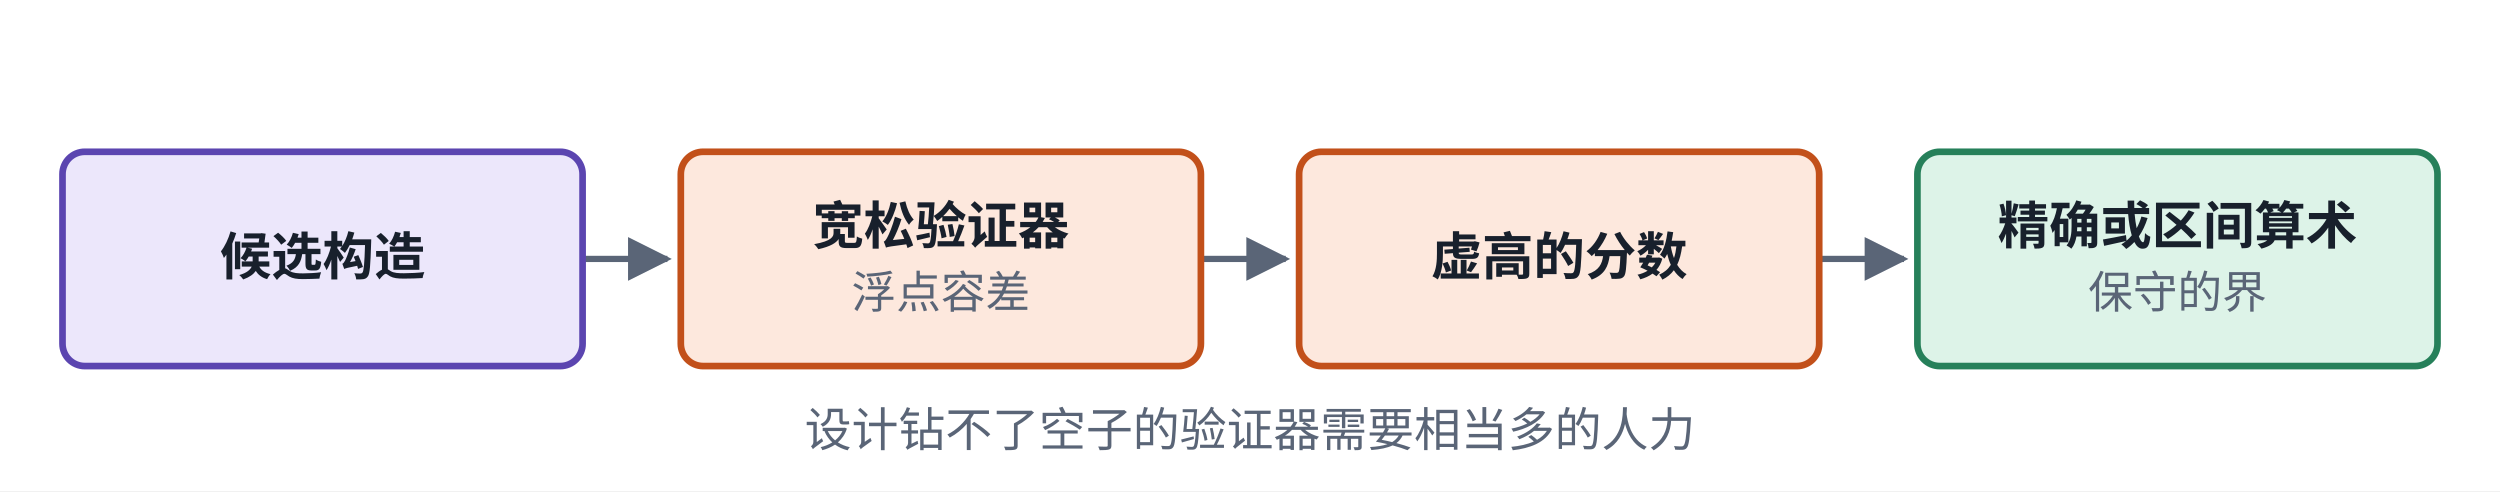
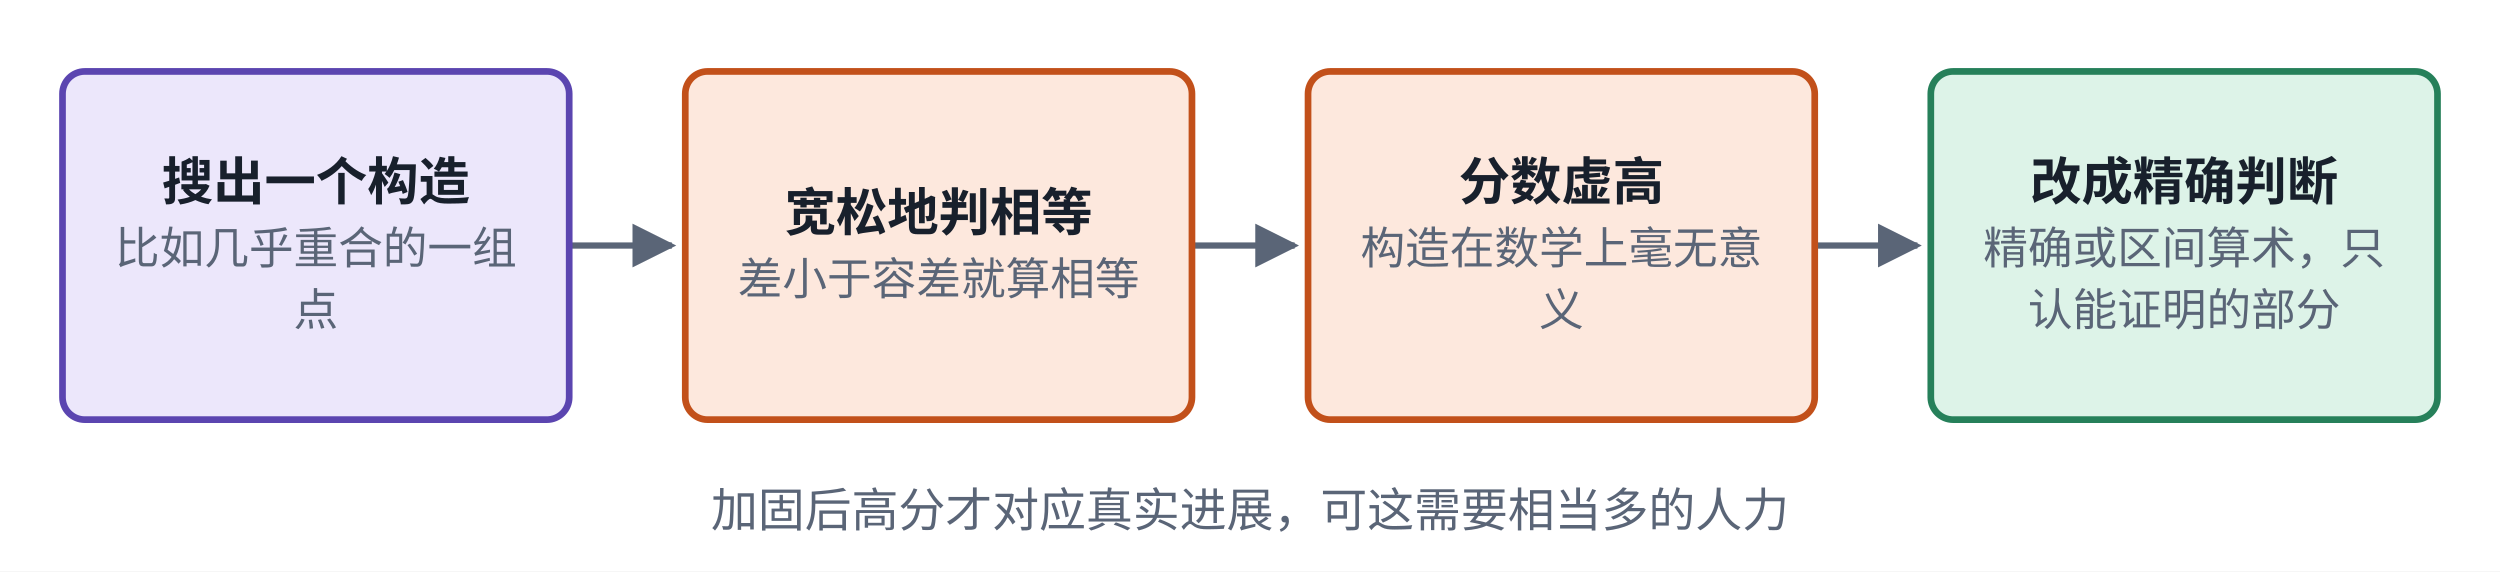
- <svg xmlns="http://www.w3.org/2000/svg" viewBox="0 0 560 110" width="560" height="110" role="img" aria-label="验证器加固">
+ <svg xmlns="http://www.w3.org/2000/svg" viewBox="0 0 560 128" width="560" height="128" role="img" aria-label="验证器加固">
  <defs>
    <marker id="ah-cardb3" viewBox="0 0 10 10" refX="9" refY="5" markerWidth="7" markerHeight="7" orient="auto-start-reverse">
      <path d="M0,0 L10,5 L0,10 z" fill="#5A6577" />
    </marker>
  </defs>
-   <rect x="0" y="0" width="560" height="110" fill="#ffffff" />
-   <path d="M130.5,58 L149.5,58" fill="none" stroke="#5A6577" stroke-width="1.4" marker-end="url(#ah-cardb3)" />
-   <path d="M269,58 L288,58" fill="none" stroke="#5A6577" stroke-width="1.4" marker-end="url(#ah-cardb3)" />
-   <path d="M407.5,58 L426.5,58" fill="none" stroke="#5A6577" stroke-width="1.4" marker-end="url(#ah-cardb3)" />
-   <rect x="14" y="34" width="116.5" height="48" rx="5" fill="#ECE7FB" stroke="#5B45B0" stroke-width="1.5" />
-   <rect x="152.5" y="34" width="116.5" height="48" rx="5" fill="#FDE8DD" stroke="#C2501A" stroke-width="1.5" />
-   <rect x="291" y="34" width="116.5" height="48" rx="5" fill="#FDE8DD" stroke="#C2501A" stroke-width="1.5" />
-   <rect x="429.5" y="34" width="116.5" height="48" rx="5" fill="#DDF3E8" stroke="#26805A" stroke-width="1.5" />
-   <text x="72.25" y="61.565" text-anchor="middle" font-size="11.5" font-weight="600" fill="#18202C" font-family="PingFang SC, Noto Sans CJK SC, Microsoft YaHei, sans-serif">候选构造</text>
-   <text x="210.75" y="54.665" text-anchor="middle" font-size="11.5" font-weight="600" fill="#18202C" font-family="PingFang SC, Noto Sans CJK SC, Microsoft YaHei, sans-serif">宽松验证器</text>
-   <text x="210.75" y="69.035" text-anchor="middle" font-size="10" font-weight="400" fill="#5A6577" font-family="PingFang SC, Noto Sans CJK SC, Microsoft YaHei, sans-serif">浮点容差</text>
-   <text x="349.25" y="61.565" text-anchor="middle" font-size="11.5" font-weight="600" fill="#18202C" font-family="PingFang SC, Noto Sans CJK SC, Microsoft YaHei, sans-serif">虚高的分数</text>
-   <text x="487.75" y="54.665" text-anchor="middle" font-size="11.5" font-weight="600" fill="#18202C" font-family="PingFang SC, Noto Sans CJK SC, Microsoft YaHei, sans-serif">精确或区间算术</text>
-   <text x="487.75" y="69.035" text-anchor="middle" font-size="10" font-weight="400" fill="#5A6577" font-family="PingFang SC, Noto Sans CJK SC, Microsoft YaHei, sans-serif">保守的界</text>
-   <text x="280" y="100" text-anchor="middle" font-size="10.5" font-weight="500" fill="#5A6577" font-family="PingFang SC, Noto Sans CJK SC, Microsoft YaHei, sans-serif">设计钻不了空子的验证器需要相当多的人力</text>
+   <rect x="0" y="0" width="560" height="128" fill="#ffffff" />
+   <path d="M127.5,55 L150.5,55" fill="none" stroke="#5A6577" stroke-width="1.4" marker-end="url(#ah-cardb3)" />
+   <path d="M267,55 L290,55" fill="none" stroke="#5A6577" stroke-width="1.4" marker-end="url(#ah-cardb3)" />
+   <path d="M406.5,55 L429.5,55" fill="none" stroke="#5A6577" stroke-width="1.4" marker-end="url(#ah-cardb3)" />
+   <rect x="14" y="16" width="113.5" height="78" rx="5" fill="#ECE7FB" stroke="#5B45B0" stroke-width="1.5" />
+   <rect x="153.5" y="16" width="113.5" height="78" rx="5" fill="#FDE8DD" stroke="#C2501A" stroke-width="1.5" />
+   <rect x="293" y="16" width="113.5" height="78" rx="5" fill="#FDE8DD" stroke="#C2501A" stroke-width="1.5" />
+   <rect x="432.5" y="16" width="113.5" height="78" rx="5" fill="#DDF3E8" stroke="#26805A" stroke-width="1.5" />
+   <text x="70.75" y="44.765" text-anchor="middle" font-size="11.5" font-weight="600" fill="#18202C" font-family="PingFang SC, Noto Sans CJK SC, Microsoft YaHei, sans-serif">搜出一个构造</text>
+   <text x="70.75" y="59.135" text-anchor="middle" font-size="10" font-weight="400" fill="#5A6577" font-family="PingFang SC, Noto Sans CJK SC, Microsoft YaHei, sans-serif">比如几乎重合的一组</text>
+   <text x="70.75" y="72.935" text-anchor="middle" font-size="10" font-weight="400" fill="#5A6577" font-family="PingFang SC, Noto Sans CJK SC, Microsoft YaHei, sans-serif">点</text>
+   <text x="210.25" y="51.665" text-anchor="middle" font-size="11.5" font-weight="600" fill="#18202C" font-family="PingFang SC, Noto Sans CJK SC, Microsoft YaHei, sans-serif">宽松地判相等</text>
+   <text x="210.25" y="66.035" text-anchor="middle" font-size="10" font-weight="400" fill="#5A6577" font-family="PingFang SC, Noto Sans CJK SC, Microsoft YaHei, sans-serif">差小于容差就算相等</text>
+   <text x="349.75" y="44.765" text-anchor="middle" font-size="11.5" font-weight="600" fill="#18202C" font-family="PingFang SC, Noto Sans CJK SC, Microsoft YaHei, sans-serif">分数虚高</text>
+   <text x="349.75" y="59.135" text-anchor="middle" font-size="10" font-weight="400" fill="#5A6577" font-family="PingFang SC, Noto Sans CJK SC, Microsoft YaHei, sans-serif">构造在数学上毫无意</text>
+   <text x="349.75" y="72.935" text-anchor="middle" font-size="10" font-weight="400" fill="#5A6577" font-family="PingFang SC, Noto Sans CJK SC, Microsoft YaHei, sans-serif">义</text>
+   <text x="489.25" y="44.765" text-anchor="middle" font-size="11.5" font-weight="600" fill="#18202C" font-family="PingFang SC, Noto Sans CJK SC, Microsoft YaHei, sans-serif">改成精确判断</text>
+   <text x="489.25" y="59.135" text-anchor="middle" font-size="10" font-weight="400" fill="#5A6577" font-family="PingFang SC, Noto Sans CJK SC, Microsoft YaHei, sans-serif">精确或区间算术，只</text>
+   <text x="489.25" y="72.935" text-anchor="middle" font-size="10" font-weight="400" fill="#5A6577" font-family="PingFang SC, Noto Sans CJK SC, Microsoft YaHei, sans-serif">认能证明的部分</text>
+   <text x="280" y="118" text-anchor="middle" font-size="10.5" font-weight="500" fill="#5A6577" font-family="PingFang SC, Noto Sans CJK SC, Microsoft YaHei, sans-serif">加固后高分才对应真实进展，可这需要相当多的人力</text>
</svg>
